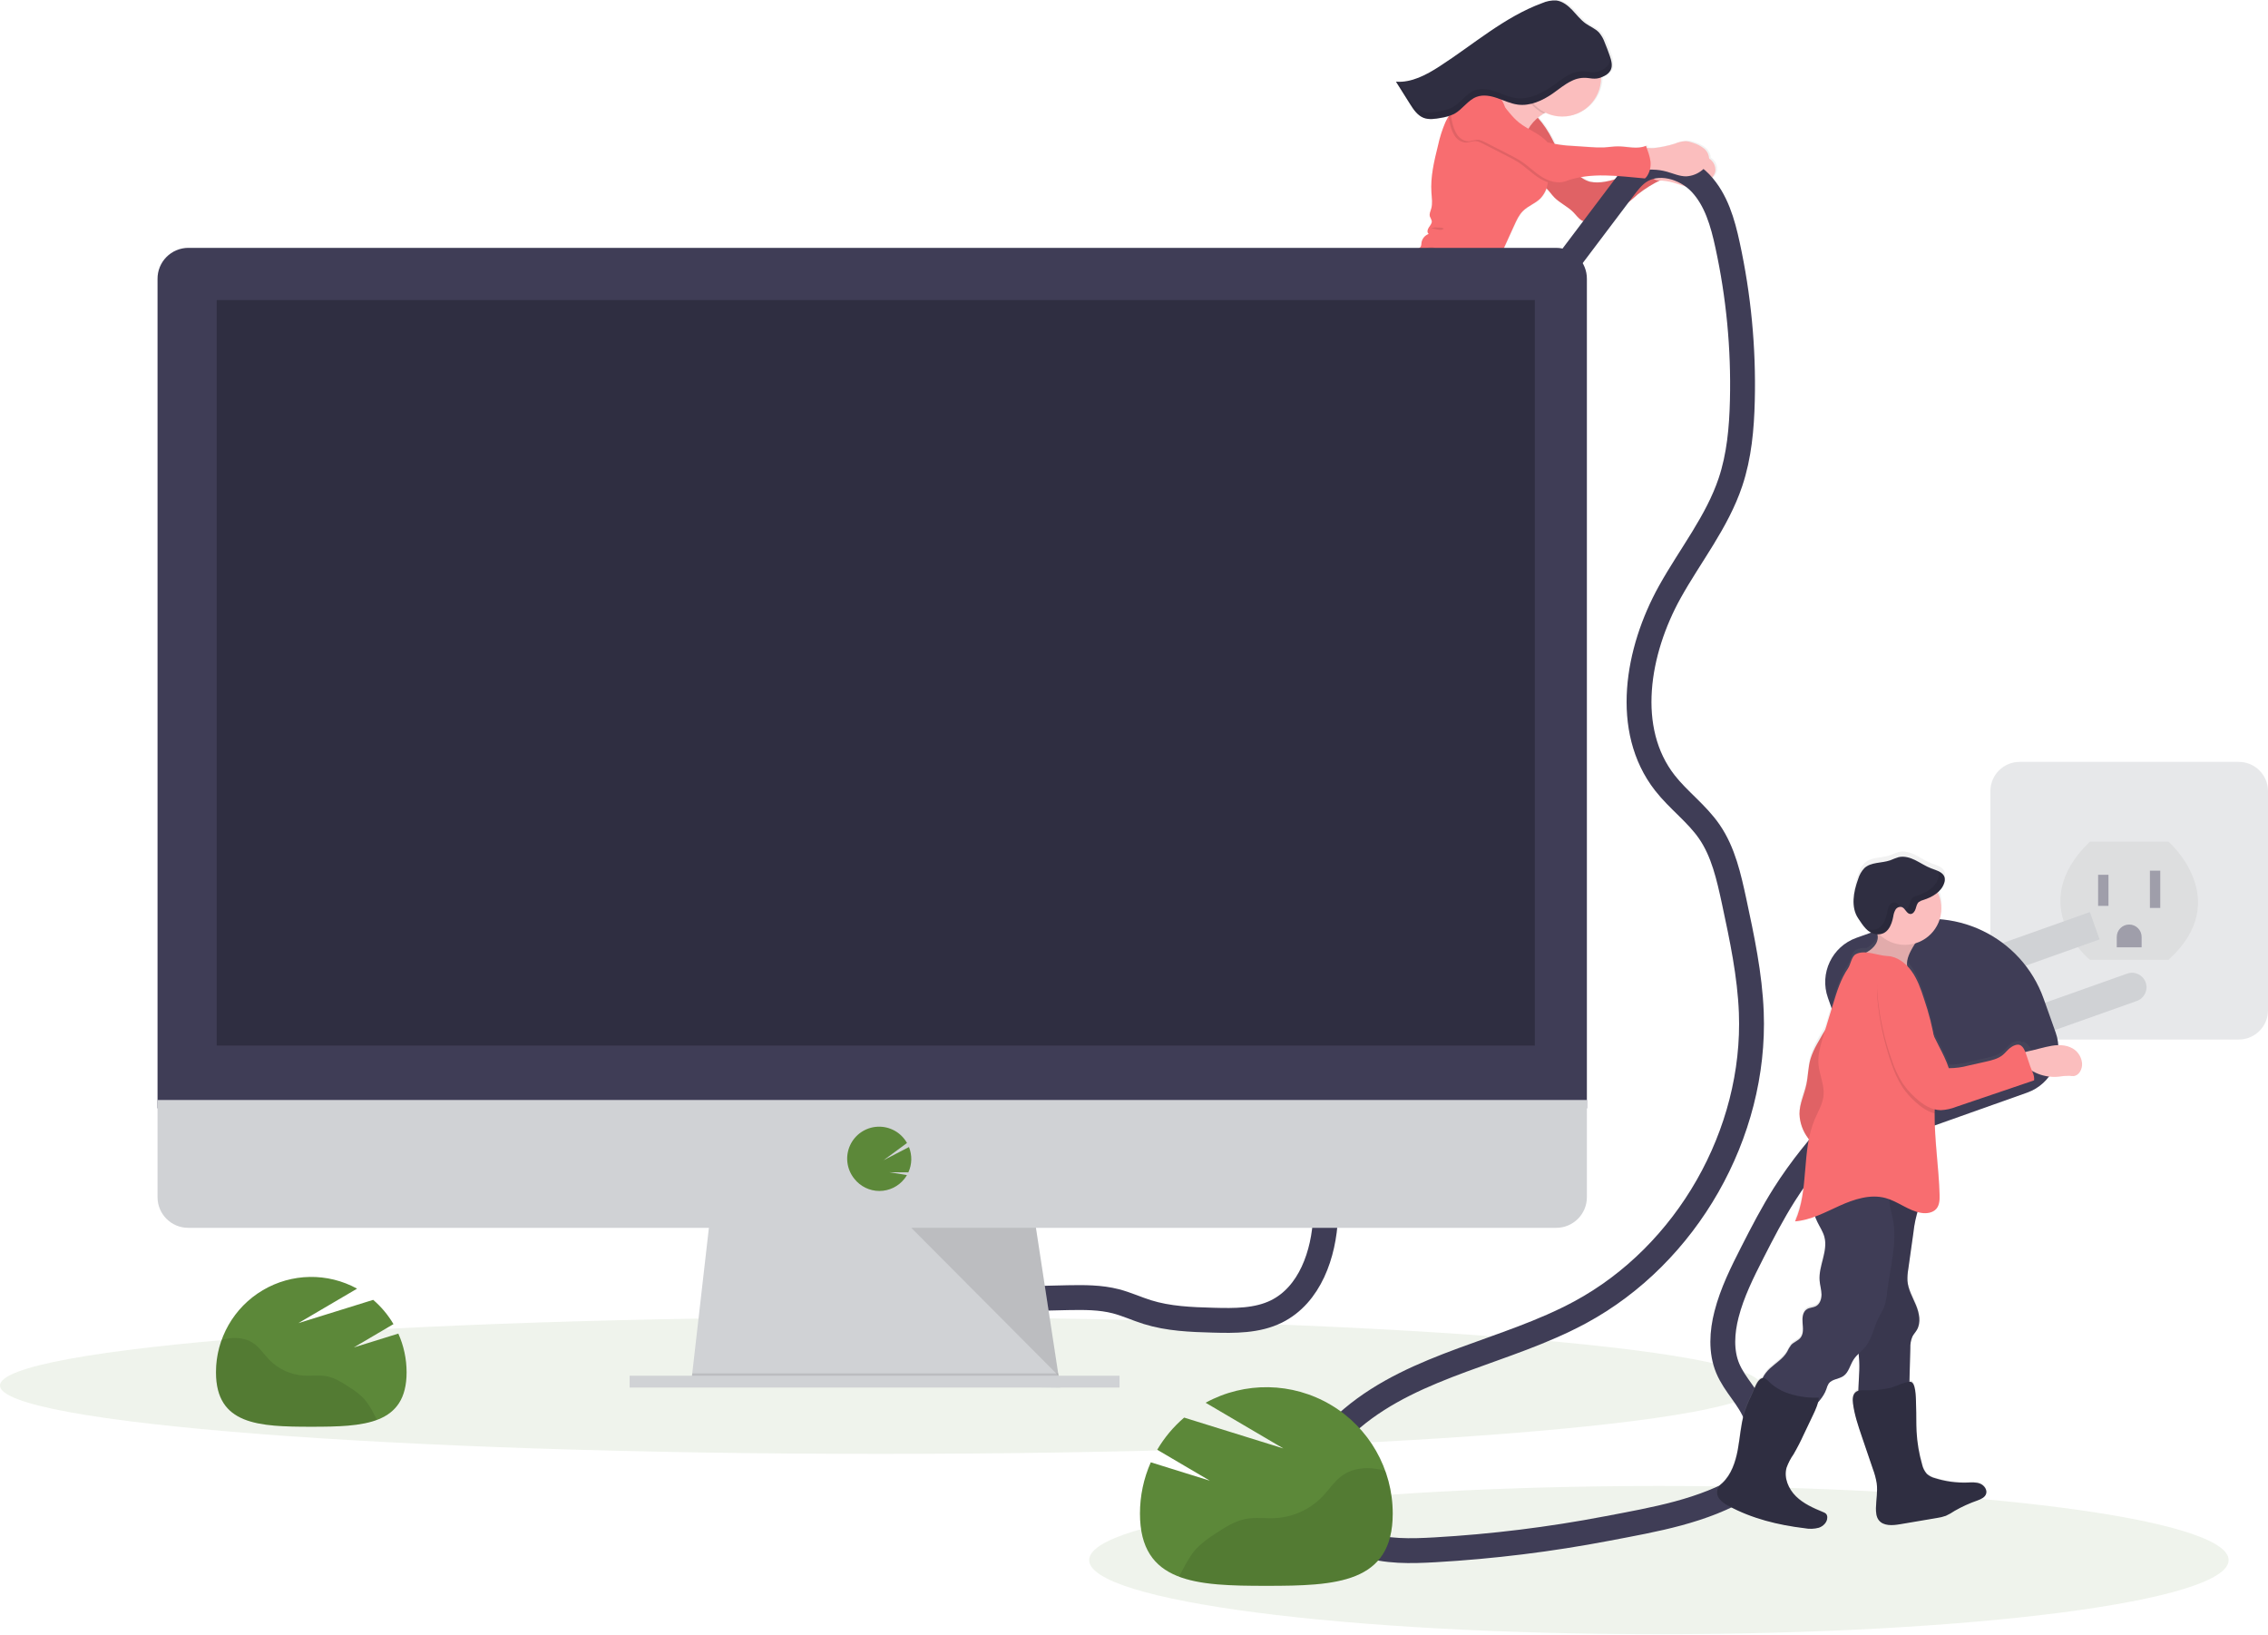
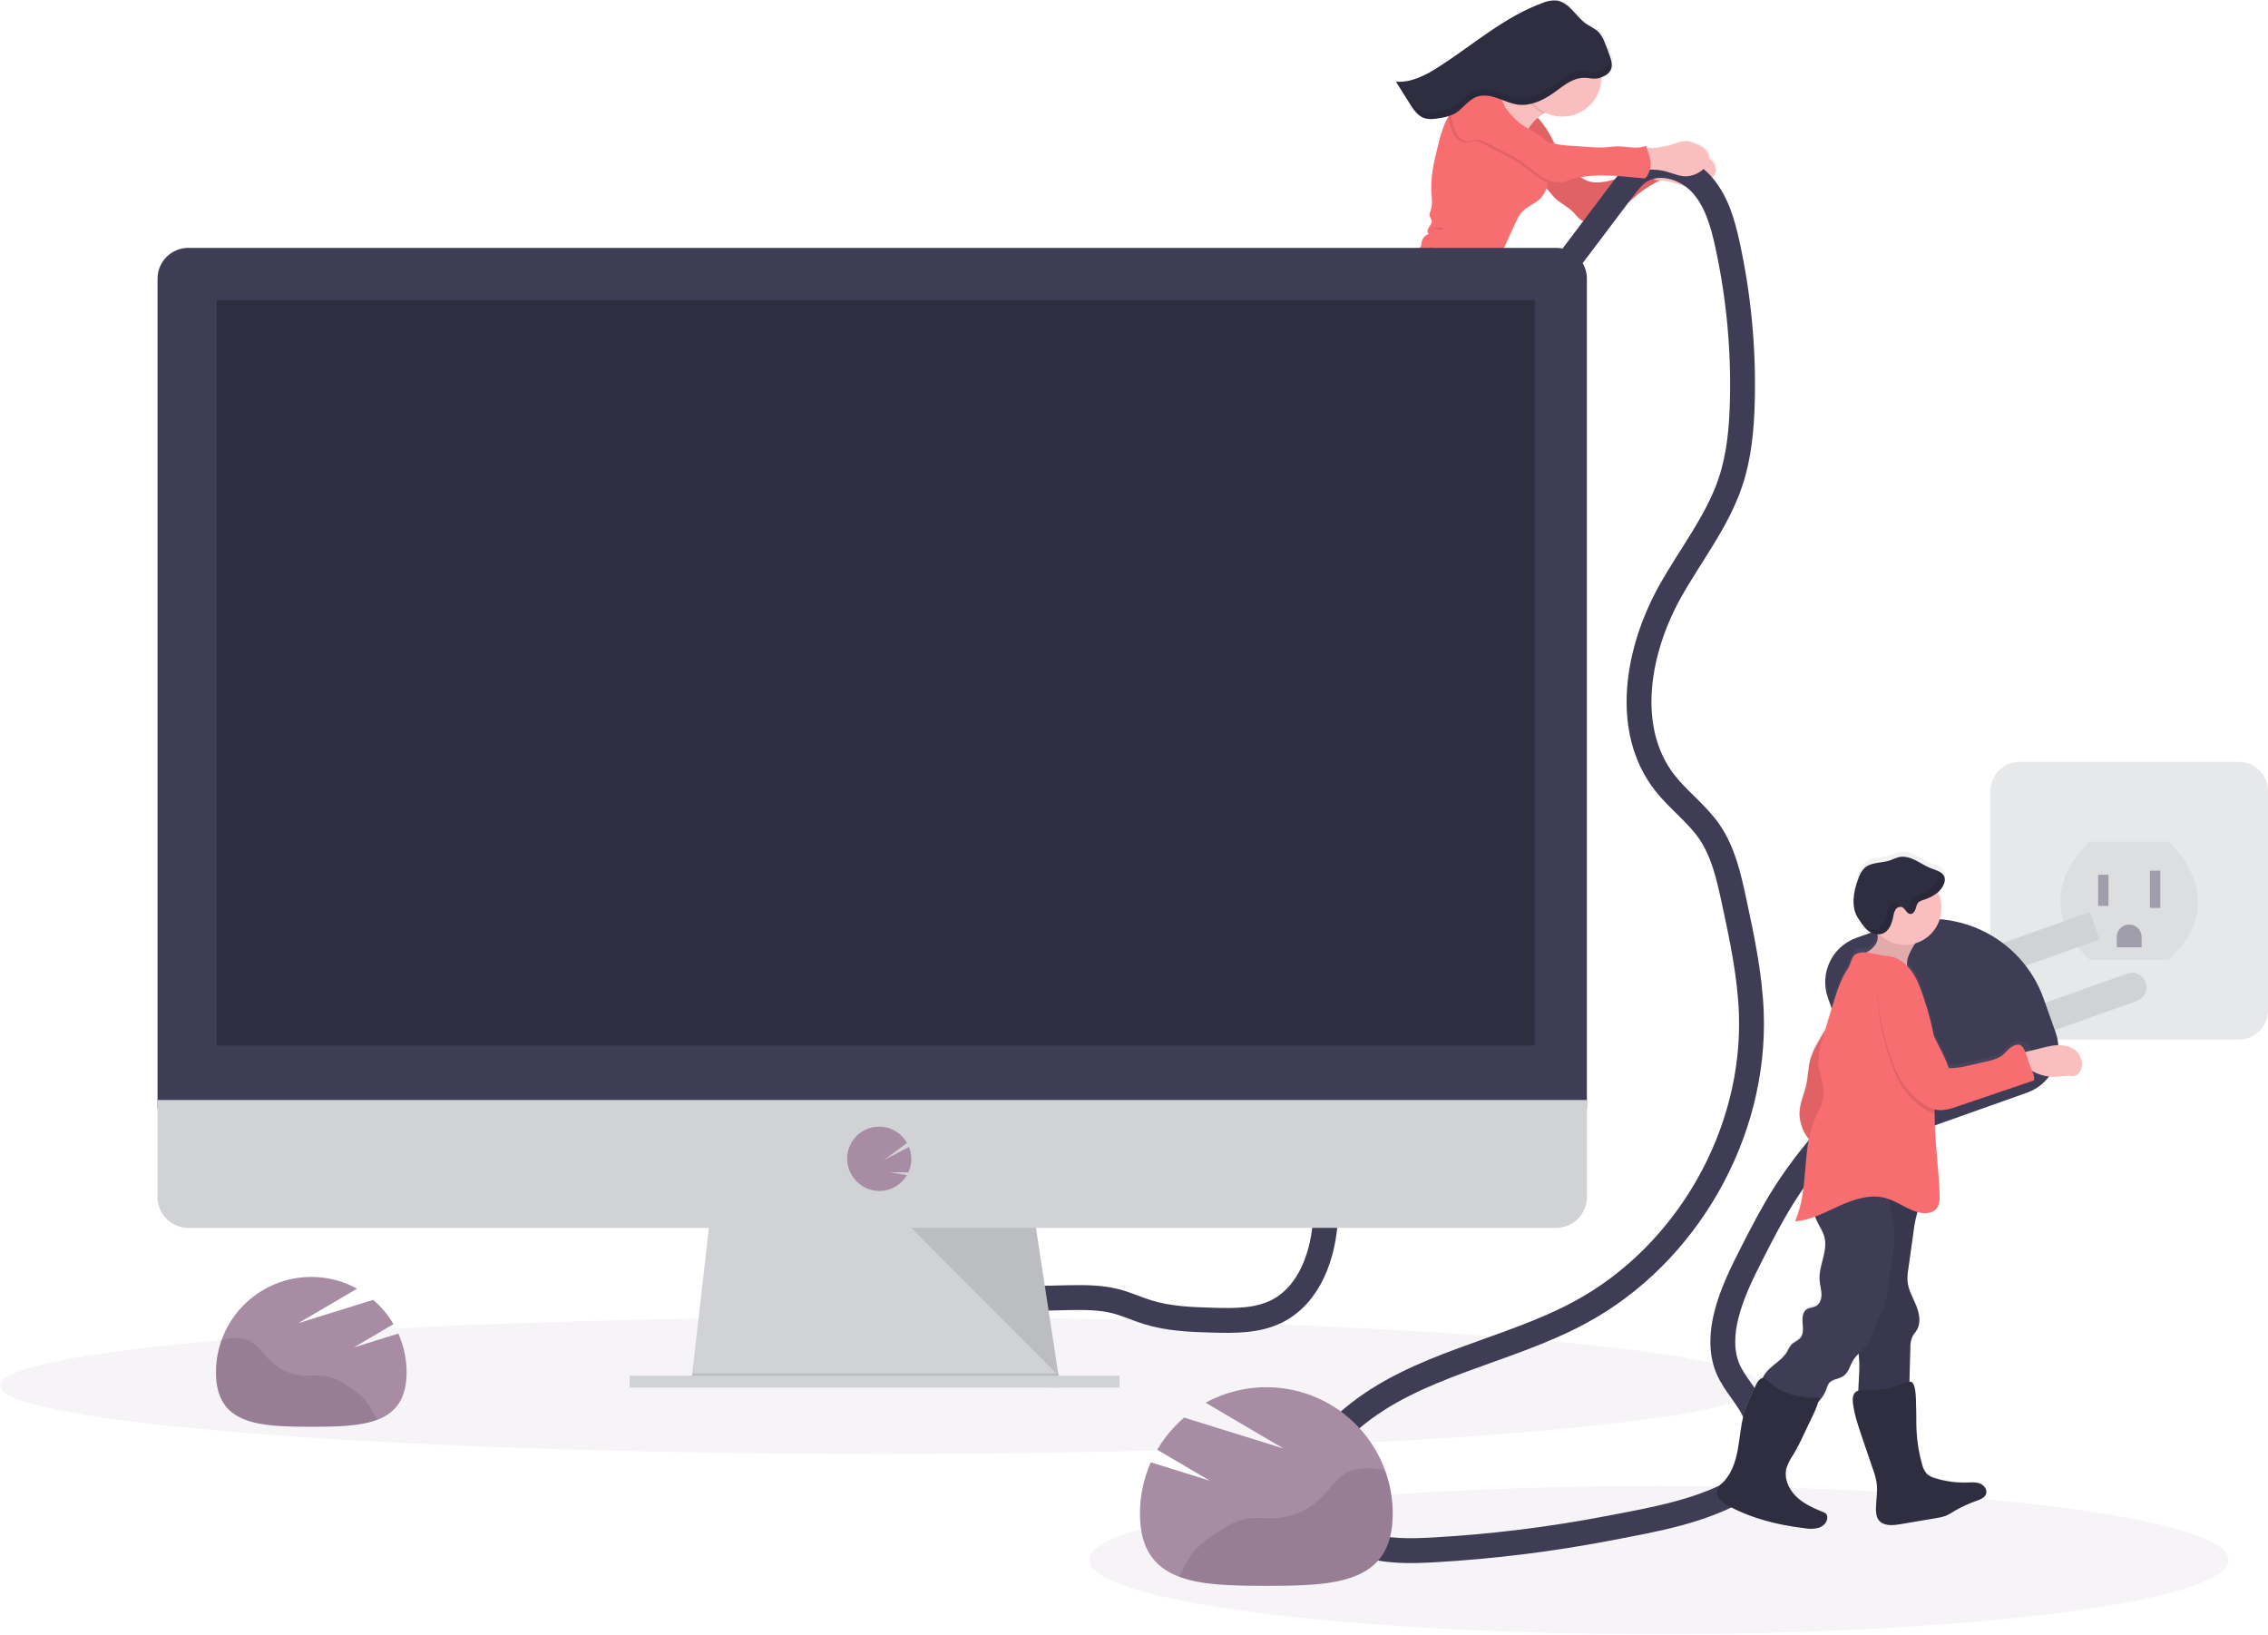
<svg xmlns="http://www.w3.org/2000/svg" xmlns:xlink="http://www.w3.org/1999/xlink" data-name="Layer 1" width="1094.72" height="788.69" viewBox="0 0 1094.72 788.69">
  <defs>
    <linearGradient id="a" x1="2938.83" y1="215.4" x2="2938.83" y2="-91.93" gradientTransform="rotate(59.3 1726.545 -1812.88)" gradientUnits="userSpaceOnUse">
      <stop offset="0" stop-color="gray" stop-opacity=".25" />
      <stop offset=".54" stop-color="gray" stop-opacity=".12" />
      <stop offset="1" stop-color="gray" stop-opacity=".1" />
    </linearGradient>
    <linearGradient id="b" x1="1364.21" y1="820.42" x2="1364.21" y2="492.03" gradientTransform="matrix(-1 -.04 -.04 1 2349.24 29.65)" xlink:href="#a" />
  </defs>
  <g opacity=".5">
    <rect x="960.72" y="367.69" width="134" height="134" rx="14.12" fill="#d0d2d5" />
    <path d="M1008.72 406.2h38s32 28 0 57h-38s-32-26 0-57z" opacity=".1" />
    <path fill="#3f3d56" d="M1012.72 422.19h5v15h-5zm25-2h5v18h-5zm-10 26a6 6 0 016 6v5h-12v-5a6 6 0 016-6z" />
  </g>
  <path d="M674.41 294.11c3.17-.07 6.33.17 9.49 0 2.89-.14 5.76-.61 8.65-.9 4.94-.49 9.92-.45 14.88-.66 3.26-.14 6.7-.46 9.34-2.38 2.48-1.79 3.86-4.71 6.07-6.83 9-8.65 15.17-20.22 23.17-29.82 2-2.44 4.09-4.87 5.9-7.48 3.47-5 5.92-10.67 8.36-16.27a45.11 45.11 0 002.4-6.42c.45-1.76.68-3.58 1.28-5.3 1.24-3.52 4.22-6.6 4.58-10.31l-.42.06c3.64-4.63 3.08-12.7 4.88-18.63a80.28 80.28 0 014.17-10.29l6.69-14.57c1.15-2.5 2.35-5.08 4.34-7 2.41-2.33 5.77-3.49 8.19-5.81a12.71 12.71 0 003.14-5.11l.21.2c1.28 1.25 2.28 2.78 3.53 4.07 2.69 2.78 6.42 4.37 9.16 7.1 1.4 1.39 2.55 3.08 4.24 4.09a4.7 4.7 0 005.44-.67c4.91-4.32 12.23-4.72 17.54-8.53 1.47-1.06 2.75-2.35 4.13-3.51a56.32 56.32 0 0110.67-6.7 26.61 26.61 0 016.59.94c3.08.85 6.09 2.26 9.29 2.2a13.4 13.4 0 007.81-3c1.63-1.26 3.12-3 3.36-5a6.42 6.42 0 00-2.4-5.4c-.22-.19-.45-.36-.68-.53A6.68 6.68 0 00876 127a16 16 0 00-5.45-2.78 11.69 11.69 0 00-3.44-.78 15.7 15.7 0 00-5.34 1.25 51.34 51.34 0 01-10.47 2.2c-.63.06-1.91-.07-3-.08l-.37-1.06c-4.16 1.92-9 .34-13.56.35-2.22 0-4.43.39-6.64.53a59.92 59.92 0 01-7.34-.16L813 126a87.11 87.11 0 01-9.42-1c-.83-1.69-1.66-3.38-2.59-5a46.27 46.27 0 00-5.49-7.63 26.52 26.52 0 012.64-2l.18-.11c.23-.13.51-.27.82-.41a18.93 18.93 0 0027.06-17.08 14.5 14.5 0 001.6-.73c.3-.16.6-.33.89-.52l.43-.29a8.34 8.34 0 00.78-.67c.12-.12.24-.24.35-.37a4.78 4.78 0 00.57-.84c.06-.12.12-.23.17-.35s0-.09.05-.14.07-.18.1-.26 0-.12.05-.18l.06-.24a1.29 1.29 0 000-.19v-.44a1.64 1.64 0 010-.22 1.7 1.7 0 000-.22v-.22a1.62 1.62 0 000-.22v-.27a1.79 1.79 0 000-.23v-.91a1.16 1.16 0 000-.18 2.33 2.33 0 000-.28v-.16c0-.05 0-.2-.07-.3v-.14l-.09-.32v-.12c0-.11-.07-.22-.1-.33v-.1l-.12-.36v-.06c0-.17-.11-.35-.17-.52-.75-2.16-1.56-4.31-2.42-6.43a15.64 15.64 0 00-2.78-4.86c-1.77-1.88-4.31-2.82-6.43-4.32-2.5-1.76-4.37-4.25-6.49-6.47s-4.69-4.23-7.74-4.6a15.16 15.16 0 00-7.06 1.29c-18.37 6.78-33.41 20.14-49.88 30.74-6.41 4.13-13.59 8-21.18 7.47l6.7 10.64c.32.52.65 1 1 1.54s.7 1 1.07 1.5a12.07 12.07 0 003.51 3.22 7.69 7.69 0 001.08.52 8.88 8.88 0 001 .31c2.39.57 5 .09 7.42-.39.83-.16 1.66-.33 2.48-.52l1-.28h.16v.16c-.56 1-1.09 1.91-1.56 2.9a60.81 60.81 0 00-3.57 11.12c-1.89 7.5-3.79 15.16-3.29 22.86.17 2.6.61 5.26-.14 7.76-.36 1.23-1 2.49-.66 3.71a17.12 17.12 0 01.92 2.18c.16 1.16-.76 2.16-1.42 3.12s-1 2.49-.06 3.16a5.39 5.39 0 00-3.57 4.45 3.79 3.79 0 01-.34 1.71 4.23 4.23 0 01-1 .93 5.39 5.39 0 00-1.87 3.36c-1.93 0-3.56 1.88-5.32 3a21.45 21.45 0 01-4.85 1.76c-4.83 1.54-9 4.71-12.77 8.05-2.1 1.83-4.22 3.85-5.14 6.47-.3.86-.46 1.76-.72 2.63a18.14 18.14 0 01-2.32 4.74 34.23 34.23 0 01-7 7.82 18.59 18.59 0 00-3.6 3.86c-1.53 2.21-4.64 2.87-6.28 5a23.75 23.75 0 01-2 3c-1.27 1.2-3.19 1.3-4.81 2-3.79 1.57-5.54 6-8.92 8.34a.94.94 0 01-.67.22c-.29 0-.46-.35-.71-.52-.49-.33-1.14-.08-1.72.07s-1.36.09-1.51-.49c-8.15-4.94-16.16-10.3-24.32-15.24l-3.72-2.25-19.9-12.06a1.48 1.48 0 00-1.57 0l-.62.43c-1-1.06-2.11-2-2.77-2.78-.27-.31-.54-.62-.82-.92a1.22 1.22 0 00.53-.1 1 1 0 00.43-1.3 3.26 3.26 0 00-.92-1.17 22.15 22.15 0 01-2.39-2.73 25.24 25.24 0 00-2.63-3.44 4.83 4.83 0 00-3.9-1.55 6.33 6.33 0 00-2.26.91 37.09 37.09 0 00-7.5 5.75.79.79 0 00-.33.62c0 .2.2.35.22.54a.7.7 0 01-.19.5 20.93 20.93 0 01-4.73 4.31q-3.81 2.85-7.45 5.92a10.42 10.42 0 00-3.48 4.25 8.31 8.31 0 00.61 5.9c1.66 3.91 4.57 7.15 7.45 10.28a3.64 3.64 0 001.91 1.34 2.43 2.43 0 001.73-.42c1.77-1.16 2.06-3.56 2.19-5.66.05-1 .11-1.92.17-2.88a1.33 1.33 0 01.11-.56 1.4 1.4 0 01.61-.49l2.75-1.45c-.08-.13-.17-.26-.26-.39a11.21 11.21 0 016.49-.42c1.46.43 2.8 1.3 4.2 1.84a9.29 9.29 0 001 5.42c5.13.53 9.75 2.81 14.34 5.11a114.33 114.33 0 0110.78 6.09q4.24 2.76 8.3 5.77c3.84 2.84 7.55 5.85 11.22 8.89a54.11 54.11 0 007.67 5.65c7.22 4.05 16.9 4.19 23.53-.86 8.36-6.37 19-9.68 28-15.19a31.6 31.6 0 007.25-5.57 4.94 4.94 0 01-.12.77c-.54 2.49-2.69 4.29-3.5 6.81-.63 2-.4 4.31-1.62 6-.93 1.29-2.67 2.21-2.72 3.8 0 .44.13.88.13 1.32a4.13 4.13 0 01-.48 1.59c-1 2.25-2.12 4.61-4.17 6-.8.55-1.82 1.05-2 2a1.89 1.89 0 01-.21.79c-.34.47-1.09.22-1.63.42-.75.28-.87 1.25-1.17 2a3.24 3.24 0 01-3.27 1.92c-6.83-.83-13.54 2.26-20.42 2.08-2.37-.07-4.73-.31-7.11-.33-7.3-.06-14.45 2-21.48 4a11.34 11.34 0 00-1.42 4.5 17.37 17.37 0 01-7.35.28 15.67 15.67 0 00-1.84-.25 2.77 2.77 0 00.16-1.42 40.15 40.15 0 00-8.23 3.67c-1.71 1-3.52 2.4-3.68 4.37a6.57 6.57 0 00.32 2.24l.93 3.53a3.72 3.72 0 00.83 1.77c.31.3.72.48 1 .8a3.14 3.14 0 01.54 1.27l.78 3.06a19.46 19.46 0 01.62 3.11c.09 1 0 1.92.07 2.88a29.93 29.93 0 00.69 4.7l1.11 5.54a18.91 18.91 0 001.31 4.5c.47 1 1.1 1.86 1.48 2.86.3.77.44 1.59.8 2.32a6.19 6.19 0 002.9 2.68 3.23 3.23 0 001.41.44c1.42 0 2.44-1.32 3.1-2.58a15.6 15.6 0 002.07-7.52c0-1.06-.21-2.11-.3-3.17-.24-3 .62-5.92.62-8.91a1.75 1.75 0 00-1.25-1.82c.09-2.54.08-5.23 1.42-7.4a11.15 11.15 0 012.44-2.65c.37 1.18.78 2.35 1.24 3.49 7.61-2.22 15.47-4.36 23.44-4.56zM837 140.54c-.54.2-1.09.4-1.65.58-4.66 1.55-10 3.06-14.82 2a12.87 12.87 0 01-4.06-2l-.35-.22c6.79-1.19 13.88-.9 20.88-.36z" transform="translate(-52.64 -55.65)" fill="url(#a)" />
  <path d="M811.42 74.6a15.45 15.45 0 015.31-1.23 11.65 11.65 0 013.42.79 16.08 16.08 0 015.44 2.8 6.51 6.51 0 012.41 5.4c-.23 2-1.71 3.73-3.33 5a13.27 13.27 0 01-7.76 3c-3.18.05-6.18-1.38-9.25-2.23a26.56 26.56 0 00-6.86-1 15 15 0 01-3.49-.22 3.74 3.74 0 01-2.68-2.06 5.28 5.28 0 010-3c.23-1.24.19-4.18 1.29-4.92.88-.6 4-.12 5.08-.21a50.14 50.14 0 0010.42-2.12z" fill="#fbbebe" />
  <path d="M740.03 54.47a46.24 46.24 0 017.75 10c3.52 6.14 5.76 13.28 11.06 18a37.32 37.32 0 004.47 3.23 12.9 12.9 0 004.06 2c4.76 1.07 10.1-.42 14.74-2a93.35 93.35 0 0013.33-6 11 11 0 001.56 5.48c1.11 1.57 3.38 2.49 5 1.5a59.3 59.3 0 00-11.53 7.13c-1.37 1.16-2.64 2.44-4.1 3.49-5.27 3.79-12.56 4.17-17.43 8.47a4.69 4.69 0 01-5.41.65c-1.69-1-2.84-2.72-4.23-4.11-2.74-2.74-6.46-4.34-9.15-7.13-1.25-1.29-2.25-2.82-3.53-4.08-1.83-1.8-4.21-3-5.89-5-1.25-1.47-2-3.26-3.17-4.83-1-1.36-2.18-2.55-3.07-4-2.18-3.47-2.16-8-.91-11.89s4.12-7.52 6.45-10.91z" fill="#f86d70" />
  <path d="M740.03 54.47a46.24 46.24 0 017.75 10c3.52 6.14 5.76 13.28 11.06 18a37.32 37.32 0 004.47 3.23 12.9 12.9 0 004.06 2c4.76 1.07 10.1-.42 14.74-2a93.35 93.35 0 0013.33-6 11 11 0 001.56 5.48c1.11 1.57 3.38 2.49 5 1.5a59.3 59.3 0 00-11.53 7.13c-1.37 1.16-2.64 2.44-4.1 3.49-5.27 3.79-12.56 4.17-17.43 8.47a4.69 4.69 0 01-5.41.65c-1.69-1-2.84-2.72-4.23-4.11-2.74-2.74-6.46-4.34-9.15-7.13-1.25-1.29-2.25-2.82-3.53-4.08-1.83-1.8-4.21-3-5.89-5-1.25-1.47-2-3.26-3.17-4.83-1-1.36-2.18-2.55-3.07-4-2.18-3.47-2.16-8-.91-11.89s4.12-7.52 6.45-10.91z" opacity=".1" />
  <path d="M562.3 146.82a10.36 10.36 0 00-2.82-2.55 8.54 8.54 0 00-5.27-.54c-4.46.68-8.6 2.72-12.52 5-3.16 1.81-6.3 3.82-8.56 6.67a6.85 6.85 0 00-1.51 3 6.18 6.18 0 00.23 2.73 6.6 6.6 0 003.57 4.62c2.09.82 4.42-.05 6.52-.85 2.82-1.09 5.92-2.1 8.82-1.24 2.15.64 4 2.27 6.27 2.33 2.67.08 4.83-2.08 6.53-4.14 1.47-1.8 4.69-5.05 4.48-7.58s-4.16-5.64-5.74-7.45zm33.7 77.83a17.27 17.27 0 01-7.5.31c-1.52-.28-3.38-.64-4.35.55a3.58 3.58 0 00-.61 1.48c-2.49 10.19-.21 21 4 30.65a.94.94 0 00.28.42c.27.2.64.06.95-.07a11.28 11.28 0 002.83-1.65c1.92-1.74 2.33-4.57 2.42-7.16s.05-5.33 1.39-7.55c1.68-2.75 5.19-4.09 6.57-7 1.11-2.37.53-5.18-.45-7.6-.33-.84-.46-3-1.24-3.41s-3.4.79-4.29 1.03z" fill="#fbbebe" />
  <path d="M562.01 145.8a1 1 0 00.42-1.3 3.38 3.38 0 00-.92-1.18 20.69 20.69 0 01-2.38-2.74 27.68 27.68 0 00-2.63-3.44 4.85 4.85 0 00-3.89-1.56 6 6 0 00-2.25.9 36.36 36.36 0 00-7.45 5.72c-.17.17-.36.38-.32.62s.2.34.22.54a.69.69 0 01-.18.49 20.68 20.68 0 01-4.7 4.29q-3.78 2.84-7.4 5.9a10.3 10.3 0 00-3.45 4.23 8.41 8.41 0 00.63 5.89c1.67 3.92 4.58 7.16 7.45 10.31a3.78 3.78 0 001.92 1.35 2.42 2.42 0 001.72-.42c1.75-1.15 2-3.55 2.15-5.64l.16-2.89a1.29 1.29 0 01.11-.55 1.35 1.35 0 01.61-.49l2.72-1.44a8.77 8.77 0 00-8-4.16 3 3 0 01-2.14-.29 1.76 1.76 0 010-2.44 5.38 5.38 0 012.36-1.31c7.17-2.63 13.65-6.85 20.61-10a5.29 5.29 0 012.46-.57c.7.05 1.52.46 2.17.18zm28.25 104.72c-.32.6-.43 1.3-.78 1.89s-1.11 1-1.7.7a1.75 1.75 0 01-.66-.89 37.36 37.36 0 01-2.45-22.06 13.91 13.91 0 011.07-3.52c.53-1.08 1.3-2.18 1.08-3.36a39.64 39.64 0 00-8.18 3.64c-1.7 1-3.49 2.39-3.65 4.35a6.84 6.84 0 00.33 2.24l.94 3.53a3.65 3.65 0 00.84 1.77c.3.3.71.49 1 .81a3 3 0 01.54 1.26l.79 3.06a19.6 19.6 0 01.63 3.12c.09 1 0 1.92.08 2.88a31 31 0 00.7 4.69l1.13 5.54a19.26 19.26 0 001.32 4.5c.47 1 1.1 1.86 1.49 2.87.29.77.44 1.59.8 2.32a6.29 6.29 0 002.89 2.69 3.39 3.39 0 001.41.45c1.41.05 2.42-1.32 3.08-2.58a15.56 15.56 0 002-7.5c0-1.06-.22-2.11-.31-3.17-.25-3 .59-5.91.58-8.9.02-2.8-3.94-2.27-4.97-.33z" fill="#f86d70" />
  <path d="M736.98 76.29a22.08 22.08 0 01-8-6.25 38.19 38.19 0 01-3-4.45 135.15 135.15 0 01-9.75-20.07c4.26.87 8.73 1.66 12.92.46a17.84 17.84 0 006-3.18 51.87 51.87 0 006.32-6.17 60.76 60.76 0 005 8c1.07 1.44 4.69 4.37 4.42 6.33s-4.27 2.94-5.89 3.87l-.17.11a22.68 22.68 0 00-6.15 5.73c-3.14 4.46-4.23 10.68-1.7 15.62z" fill="#fbbebe" />
  <path d="M745.08 54.79a18.74 18.74 0 01-9.85-12 51.87 51.87 0 006.32-6.17 60.76 60.76 0 005 8c1.07 1.44 4.69 4.37 4.42 6.33s-4.27 2.91-5.89 3.84z" opacity=".1" />
  <circle cx="754.08" cy="37.53" r="18.73" fill="#fbbebe" />
  <path d="M713.11 154.2a8.74 8.74 0 01-8.62.21 16.59 16.59 0 01-3.72-3.13c-6.15-6.31-12-13-16.11-20.83a14.44 14.44 0 01-1.82-5.37 5.9 5.9 0 011.93-5.12 4.16 4.16 0 001-.93 3.75 3.75 0 00.33-1.7 5.31 5.31 0 013.54-4.43c-1-.68-.6-2.19.05-3.16s1.56-2 1.4-3.12a17.12 17.12 0 00-.92-2.18c-.36-1.22.29-2.48.64-3.7.73-2.5.29-5.16.11-7.76-.53-7.7 1.34-15.34 3.19-22.83a61.24 61.24 0 013.52-11.1c.47-1 1-2 1.54-2.89a76.83 76.83 0 016.29-8.75 11.36 11.36 0 014.29-3.84 4.24 4.24 0 01.5-.18 10.88 10.88 0 013.82-.29c3.38.21 6.93 1 9.34 3.38s3.19 5.72 4.28 8.94a24.63 24.63 0 001.26 3.15c1.59 3.16 4.18 5.68 6.73 8.13l2.77 2.67c1.39 1.34 3.8 1 5.11 2.41a6.48 6.48 0 011.17 2.24 34.75 34.75 0 012.55 11.33 18.75 18.75 0 01-.15 2.59 13.64 13.64 0 01-3.79 8c-2.4 2.31-5.74 3.45-8.13 5.77-2 1.92-3.16 4.49-4.3 7l-6.61 14.54a82.39 82.39 0 00-4.11 10.25c-2.08 6.99-.9 16.85-7.08 20.7z" fill="#f86d70" />
  <path d="M655.36 236.6c-4.94.2-9.89.14-14.81.61-2.87.28-5.73.75-8.61.87-3.14.14-6.29-.11-9.44-.05-7.93.17-15.75 2.28-23.38 4.46a44.4 44.4 0 01-3.31-16.57 10.57 10.57 0 010-1.13 11.37 11.37 0 011.41-4.58c7-2 14.1-4 21.37-3.9 2.37 0 4.72.28 7.08.35 6.85.21 13.51-2.86 20.31-2a3.2 3.2 0 003.25-1.91c.29-.74.41-1.71 1.16-2 .54-.2 1.28.05 1.62-.41a2.1 2.1 0 00.21-.79c.2-1 1.21-1.45 2-2 2-1.38 3.13-3.74 4.13-6a4.07 4.07 0 00.47-1.58c0-.44-.14-.88-.13-1.33 0-1.58 1.77-2.49 2.69-3.78 1.21-1.7 1-4 1.59-6 .8-2.52 2.93-4.31 3.46-6.79a4.94 4.94 0 00.12-.77 31.32 31.32 0 01-7.21 5.54c-8.88 5.47-19.5 8.74-27.79 15.07-6.58 5-16.22 4.85-23.42.78a54.16 54.16 0 01-7.66-5.67c-3.66-3-7.36-6.07-11.19-8.93q-4-3-8.29-5.79a114.13 114.13 0 00-10.74-6.29c-4.58-2.32-9.19-4.62-14.29-5.17a10.53 10.53 0 01-.28-8.64 29.14 29.14 0 014.68-7.55 21.78 21.78 0 015.36-5.47 1.46 1.46 0 011.56 0l19.82 12.17 3.71 2.27c8.13 5 16.13 10.35 24.26 15.32.15.57.94.64 1.51.49s1.22-.39 1.71-.06c.24.16.41.46.71.52a1 1 0 00.66-.22c3.36-2.31 5.08-6.75 8.85-8.3 1.61-.66 3.52-.76 4.78-2a22.71 22.71 0 002-3c1.63-2.13 4.72-2.77 6.23-5a18.35 18.35 0 013.57-3.84 33.83 33.83 0 007-7.79 18.08 18.08 0 002.29-4.72c.26-.87.42-1.77.71-2.63.91-2.62 3-4.63 5.09-6.45 3.79-3.32 7.88-6.47 12.68-8a21.44 21.44 0 004.83-1.75c1.93-1.18 3.7-3.37 5.91-2.86a5 5 0 012.19 1.38 69.61 69.61 0 017.45 8.53q5.35 6.81 10.69 13.63a15.75 15.75 0 004.19 4.15 11.49 11.49 0 007.75 1c-.35 3.71-3.3 6.77-4.52 10.29-.59 1.71-.82 3.53-1.26 5.28a43.25 43.25 0 01-2.37 6.41c-2.4 5.59-4.82 11.21-8.26 16.23-1.78 2.61-3.83 5-5.84 7.45-7.93 9.57-14 21.11-23 29.72-2.18 2.11-3.56 5-6 6.81-2.65 1.96-6.07 2.26-9.26 2.39z" fill="#434175" />
  <path d="M693.04 109.72a5.43 5.43 0 00-2.5.75c1.83-.64 4.06 1.07 5.75.26.79-.38.67-.49 0-.72-1.01-.34-2.23-.03-3.25-.29z" opacity=".1" />
  <path fill="#d0d2d5" d="M935.241 466.28l73.503-26.101 4.685 13.192-73.503 26.102zm24.589 27.357l66.906-23.759a7 7 0 018.94 4.254 7 7 0 01-4.255 8.94l-66.907 23.758-4.684-13.193z" />
  <path d="M896.087 452.598l16.303-5.789a58 58 0 0174.065 35.248l5.789 16.303a22.68 22.68 0 01-13.783 28.962l-49.587 17.608a22.68 22.68 0 01-28.962-13.783l-17.608-49.587a22.68 22.68 0 0113.783-28.962z" fill="#3f3d56" />
  <path d="M692.14 119.48a3.88 3.88 0 00-2.11-.13 4.46 4.46 0 00-2.75 1.35 1.5 1.5 0 001.23 0 7.27 7.27 0 012-.22c.58 0 2.31.64 2.76.36.66-.43-.68-1.19-1.13-1.36zm54.99-31.54a19.42 19.42 0 01-4.28-2.06c-3.51-2.23-6.46-5.26-9.93-7.54a55.25 55.25 0 00-5.43-3l-11.71-6a11.87 11.87 0 00-2.84-1.16c-1.91-.42-4.06.86-6 .59a7.23 7.23 0 01-4.88-3.37 17.57 17.57 0 01-2.2-5.67 29.09 29.09 0 01-.67-3.59 16 16 0 01-.07-3.79 9.48 9.48 0 013.3-6.46 12.09 12.09 0 014.64-2 19.37 19.37 0 013.21-.53 11.43 11.43 0 011.85 0c4.42.35 8.16 3.35 11.11 6.65 1.55 1.74 3 3.61 4.48 5.38a24.63 24.63 0 001.26 3.15c1.59 3.16 4.18 5.68 6.73 8.13l2.77 2.67c1.39 1.34 3.8 1 5.11 2.41a6.48 6.48 0 011.17 2.24 34.75 34.75 0 012.53 11.36 18.75 18.75 0 01-.15 2.59zm-91.07 127.98l-60.26 8.87a11.37 11.37 0 011.41-4.58c7-2 14.1-4 21.37-3.9 2.37 0 4.72.28 7.08.35 6.85.21 13.51-2.86 20.31-2a3.2 3.2 0 003.25-1.91c.29-.74.41-1.71 1.16-2 .54-.2 1.28.05 1.62-.41a2.1 2.1 0 00.21-.79c.2-1 1.21-1.45 2-2 2-1.38 3.13-3.74 4.13-6a4.07 4.07 0 00.47-1.58c0-.44-.14-.88-.13-1.33 0-1.58 1.77-2.49 2.69-3.78 1.21-1.7 1-4 1.59-6 .8-2.52 2.93-4.31 3.46-6.79l.26-.34 10.26-4z" opacity=".1" />
-   <ellipse cx="425" cy="668.67" rx="425" ry="33" fill="#5c8839" opacity=".1" />
-   <ellipse cx="800.72" cy="752.92" rx="275" ry="35.77" fill="#5c8839" opacity=".1" />
+   <ellipse cx="425" cy="668.67" rx="425" ry="33" fill="#a78ca4" opacity=".1" />
+   <ellipse cx="800.72" cy="752.92" rx="275" ry="35.77" fill="#a78ca4" opacity=".1" />
  <path d="M475.25 641.95l.28-14.16q20-1.14 40-1.52c7.74-.14 15.58-.19 23.07 1.75 5.19 1.35 10.1 3.63 15.22 5.23 10.2 3.18 21 3.6 31.71 3.89 10.39.29 21.24.39 30.57-4.2 16.15-8 22.94-27.65 23.73-45.64s-2.79-36.12-.3-54" fill="none" stroke="#3f3d56" stroke-miterlimit="10" stroke-width="12" />
  <path fill="#d0d2d5" d="M511.81 669.66l-178.19-2.28.52-4.57 8.62-75.39h156.48l11.52 75.39.88 5.71.17 1.14z" />
  <path opacity=".1" d="M511.64 668.52h-88.93l-89.09-1.14.52-4.57h176.62l.88 5.71z" />
  <path fill="#d0d2d5" d="M303.92 663.95h236.45v5.71H303.92z" />
  <path d="M765.96 134.62a14.87 14.87 0 00-14.8-15H90.84a14.88 14.88 0 00-14.8 15v400.26h689.92z" fill="#3f3d56" />
  <path d="M76.04 530.88v46.89a14.8 14.8 0 0014.8 14.8h660.32a14.8 14.8 0 0014.8-14.8v-46.89z" fill="#d0d2d5" />
  <path fill="#2f2e41" d="M104.6 144.8h636.23v359.81H104.6z" />
-   <path d="M424.43 574.78a15.43 15.43 0 0012.13-5.89 15.28 15.28 0 001.2-1.77l-8.46-1.39 9.15.07a15.44 15.44 0 00.29-12.22l-12.27 6.37 11.32-8.32a15.42 15.42 0 10-25.43 17.25 15.4 15.4 0 0012.07 5.9z" fill="#5c8839" />
+   <path d="M424.43 574.78a15.43 15.43 0 0012.13-5.89 15.28 15.28 0 001.2-1.77l-8.46-1.39 9.15.07a15.44 15.44 0 00.29-12.22l-12.27 6.37 11.32-8.32a15.42 15.42 0 10-25.43 17.25 15.4 15.4 0 0012.07 5.9z" fill="#a78ca4" />
  <path opacity=".1" d="M439.85 592.56l71.09 71.39-10.91-71.39h-60.18z" />
  <path d="M745.18 141.87l38.18-50.59c2.28-3 4.63-6.13 7.76-8.29 9-6.22 22.19-2.54 29.72 5.43s10.69 19.06 13 29.78a316.11 316.11 0 017.16 75.15c-.32 13.29-1.51 26.72-5.74 39.33-6.42 19.18-19.43 35.33-29.26 53-15.83 28.47-22.46 66.44-2.42 92.13 6.53 8.37 15.42 14.77 21.45 23.51 6.81 9.87 9.46 21.94 12 33.66 3.79 17.7 7.59 35.51 8.29 53.6 2.26 58.49-31.09 116.93-82.59 144.75-35.75 19.32-79 24.92-110.09 51.12-11 9.23-20.48 22.8-17.78 36.86 2.2 11.41 12.22 20.08 23.22 23.85s22.93 3.46 34.53 2.8a636.33 636.33 0 0083-10.25c23.23-4.44 46.42-8.27 66.67-20.49a14 14 0 005.05-4.53c1.31-2.19 1.53-4.84 1.71-7.39.55-7.51 1.07-15.3-1.58-22.35-3.09-8.24-10.14-14.48-13.52-22.6s-2.77-17.47-.58-26c2.7-10.54 7.61-20.36 12.55-30.05 4.81-9.44 9.69-18.85 15.35-27.8 15.94-25.16 37.72-46 59.27-66.55" fill="none" stroke="#3f3d56" stroke-miterlimit="10" stroke-width="12" />
  <path d="M808.36 69.35a15 15 0 015.31-1.23 12 12 0 013.42.78 16.1 16.1 0 015.44 2.81 6.49 6.49 0 012.41 5.4c-.23 2-1.71 3.72-3.33 5a13.22 13.22 0 01-7.76 3c-3.18 0-6.18-1.38-9.25-2.24a26.55 26.55 0 00-6.86-1 15 15 0 01-3.49-.23 3.73 3.73 0 01-2.68-2.05 5.38 5.38 0 010-2.95c.24-1.24.2-4.19 1.3-4.93.88-.59 4-.11 5.08-.2a51.46 51.46 0 0010.41-2.16z" fill="#fbbebe" />
  <path d="M794.49 70.35c-4.14 1.9-9 .32-13.5.31-2.21 0-4.41.37-6.61.5a59.44 59.44 0 01-7.31-.19l-7.32-.5a62.44 62.44 0 01-12.79-1.76c-3.58-4.22-9.39-6.08-13.71-9.52-3.46-2.76-5.94-6.52-8.89-9.83s-6.69-6.3-11.1-6.65a16.41 16.41 0 00-5.07.54 11.82 11.82 0 00-4.63 2 9.44 9.44 0 00-3.3 6.46 21.68 21.68 0 00.73 7.38 17.62 17.62 0 002.2 5.68 7.34 7.34 0 004.89 3.37c1.93.26 4.07-1 6-.6a11.87 11.87 0 012.84 1.16l11.72 6a56.26 56.26 0 015.42 3c3.48 2.28 6.42 5.31 9.93 7.54s7.94 3.63 11.84 2.17c12-4.47 25.52-2.39 38.25-1.28-.08-.24.44-.46.59-.66a10.75 10.75 0 002-7.49c-.31-2.63-1.31-5.11-2.18-7.63z" fill="#f86d70" />
  <path d="M774.36 36.66a6.85 6.85 0 003-2.68c1.14-2.11.44-4.7-.34-7s-1.57-4.31-2.44-6.43a15.49 15.49 0 00-2.78-4.87c-1.77-1.89-4.3-2.84-6.41-4.33-2.5-1.77-4.37-4.28-6.48-6.49S754.22.6 751.18.23a14.94 14.94 0 00-6.82 1.27c-18.26 6.71-33.19 20-49.54 30.54-6.36 4.11-13.5 7.94-21 7.39l6.71 10.66c1.71 2.73 3.63 5.62 6.63 6.79 2.65 1 5.61.5 8.39 0a22.61 22.61 0 006.39-1.92c4-2.17 6.57-6.68 10.87-8.25 3.21-1.17 6.79-.45 10 .67s6.36 2.64 9.74 3.1c6 .81 12-1.9 17-5.4 3-2.08 5.73-4.47 9-6a13.56 13.56 0 018-1.41c3.03.42 4.81.56 7.81-1.01z" fill="#2f2e41" />
  <path d="M777.36 33.98c1.12-2.07.46-4.61-.3-6.84a6 6 0 01-.5 3.77 7 7 0 01-3 2.68c-3 1.58-4.82 1.44-7.9.93a13.66 13.66 0 00-8 1.41c-3.25 1.57-6 4-9 6-5 3.5-11 6.2-17 5.39-3.39-.45-6.52-2-9.74-3.1s-6.81-1.84-10-.67c-4.29 1.57-6.83 6.09-10.86 8.25a22.71 22.71 0 01-6.39 1.92c-2.79.54-5.75 1.07-8.39 0-3-1.16-4.92-4.06-6.64-6.79l-4.75-7.55h-1.15l6.71 10.66c1.71 2.73 3.63 5.62 6.63 6.79 2.65 1 5.61.5 8.39 0a22.61 22.61 0 006.39-1.92c4-2.17 6.57-6.68 10.87-8.25 3.21-1.17 6.79-.45 10 .67s6.36 2.64 9.74 3.1c6 .81 12-1.9 17-5.4 3-2.08 5.73-4.47 9-6a13.56 13.56 0 018-1.41c3.08.5 4.9.64 7.89-.93a6.85 6.85 0 003-2.71z" opacity=".1" />
  <path d="M881.7 773.66a10 10 0 012.18-2.42c4.37-4.12 6.4-10.18 7.48-16.12s1.39-12 3.12-17.81a57.24 57.24 0 013.52-8.67c1-2.14 2.25-6.34 4.09-7.83a2.66 2.66 0 011.26-.61 14.65 14.65 0 013.62-4.82c2.86-2.59 6.35-4.65 8.26-8a17.64 17.64 0 011.93-3.29c1.29-1.43 3.33-2 4.52-3.51 1.55-1.94 1.2-4.71 1-7.19s0-5.43 2.14-6.72c1.28-.79 2.93-.72 4.26-1.41 2-1 2.79-3.53 2.75-5.78s-.74-4.44-.92-6.68c-.56-7.16 4.16-14.28 2.33-21.22-.69-2.63-2.26-4.92-3.43-7.36a17.2 17.2 0 01-1-2.54 35.57 35.57 0 01-9.73 2.35c5.51-12.36 4.11-26.73 6.68-40l-.33-.46a20.71 20.71 0 01-4.22-11.85c0-5 2.31-9.57 3.35-14.4.88-4.12.85-8.41 2-12.45a38.32 38.32 0 013.17-7.22c1.25-2.32 2.56-4.59 3.93-6.83q1.92-6.36 3.85-12.72c1.8-6 3.65-12 7.15-17.14 1.28-1.89 1.67-5.7 3.64-6.84a8.73 8.73 0 015.2-.91c2.78-1.56 5.22-3.81 5.57-6.89a6.68 6.68 0 00-.2-2h-.34c-4.41-.41-6.63-4.29-8.92-7.68-3.71-5.51-2.29-12.95 0-19.2a13 13 0 013-5.29c3.21-3 8.29-2.34 12.43-3.79a42.64 42.64 0 014.11-1.55c2.75-.65 5.63.26 8.15 1.52s4.87 2.92 7.51 3.92 5.9 1.79 6.55 4.5a4.91 4.91 0 01-.23 2.73 10.18 10.18 0 01-3.08 4.45 17.82 17.82 0 01-10.87 24.83 49 49 0 00-2.12 3.73c-1.16 2.24-2.14 4.88-1.75 7.28a21.37 21.37 0 012 2.44c2.87 4 4.5 8.7 6 13.38a139.66 139.66 0 014.84 18.27c2.44 5.18 5.42 10.14 7.19 15.59a35.2 35.2 0 009.38-1.25l8.44-1.92c2.93-.66 6-1.38 8.3-3.32 1.22-1 2.17-2.33 3.41-3.33s3.73-2.15 5.09-1.33a4 4 0 01.69.53c1.23-2.5 9.1 7.73 3.72 8.74l.35 1c.71 2.07 2.22 4.59 1.84 6.75L997 588.21a23.19 23.19 0 01-7.56 1.67 12.21 12.21 0 01-3-.4v1.99c-.1 13.19 2 26.3 2.39 39.48.07 2.4 0 5-1.52 6.88-1.7 2.06-4.72 2.46-7.35 2a16.65 16.65 0 01-1.86-.41 69.45 69.45 0 00-1.92 10.1l-2.49 17.76a26.45 26.45 0 00-.39 5.54c.29 4.18 2.5 7.94 4.1 11.81s2.55 8.5.44 12.11c-.65 1.12-1.56 2.08-2.15 3.24a13.1 13.1 0 00-1 5.67q-.23 8.1-.44 16.18a1.89 1.89 0 011.26.26c2.08 1.61 1.85 9.33 2 11.72.16 4 0 8.08.22 12.12a71.1 71.1 0 002.68 16.13 10.29 10.29 0 002.29 4.61 9.82 9.82 0 004.06 2.11 46.58 46.58 0 0015.42 2.1c2.11-.07 4.31-.27 6.27.53s3.54 3 2.83 5c-.61 1.68-2.46 2.48-4.13 3.11a64.81 64.81 0 00-11 5.06 29.31 29.31 0 01-4.26 2.41 21.58 21.58 0 01-4.38 1.08l-17.72 3c-3.63.63-8 1-10.31-2-1.25-1.62-1.43-3.82-1.37-5.87.1-4 .9-8.07.37-12.07a36.46 36.46 0 00-1.85-6.94l-5.32-15.72c-1.78-5.27-3.58-10.58-4.27-16.1-.25-2-.23-4.27 1.3-5.52a3.54 3.54 0 011.32-.68c.06-4.82.69-9.65.42-14.47-.07-1.2-.19-2.41-.29-3.61a16.82 16.82 0 00-2.48 2.92c-1.7 2.67-2.33 6.21-4.94 8-2.22 1.52-5.51 1.44-7.07 3.64a10.26 10.26 0 00-1.12 2.71 19.6 19.6 0 01-4 6.35 32.91 32.91 0 01-2.47 6.34q-2.21 4.65-4.4 9.3c-1.57 3.32-3.15 6.64-5 9.78a27 27 0 00-3.35 6.46c-1.41 4.94.88 10.36 4.53 14s8.44 5.73 13.16 7.68a3.62 3.62 0 011.35.8 2.58 2.58 0 01.6 1.74c0 2.31-1.89 4.29-4.07 5a15.27 15.27 0 01-6.83.25c-12.78-1.55-25.52-4.67-36.82-10.88a13.22 13.22 0 01-4.4-3.39 5.18 5.18 0 01-.78-5.13z" transform="translate(-52.64 -55.65)" fill="url(#b)" />
  <path d="M883.08 493.76q-3.19 4.9-6 10.06a37.17 37.17 0 00-3.17 7.16c-1.17 4-1.13 8.28-2 12.36-1 4.8-3.34 9.38-3.34 14.29a20.5 20.5 0 004.22 11.77 56.63 56.63 0 008.82 9.1 187.62 187.62 0 0012.48-61.21c.1-2.9.11-5.9-.94-8.6-.66-1.7-3.77-6.36-5.78-4.53-.73.67-.92 3.69-1.37 4.69a36.23 36.23 0 01-2.92 4.91z" fill="#f86d70" />
  <path d="M883.08 493.76q-3.19 4.9-6 10.06a37.17 37.17 0 00-3.17 7.16c-1.17 4-1.13 8.28-2 12.36-1 4.8-3.34 9.38-3.34 14.29a20.5 20.5 0 004.22 11.77 56.63 56.63 0 008.82 9.1 187.62 187.62 0 0012.48-61.21c.1-2.9.11-5.9-.94-8.6-.66-1.7-3.77-6.36-5.78-4.53-.73.67-.92 3.69-1.37 4.69a36.23 36.23 0 01-2.92 4.91z" opacity=".1" />
  <path d="M990.43 504.69c3.91-.65 8.25-.33 11.29 2.2a9.32 9.32 0 013.24 6.16c.26 2.78-1.35 6.06-4.13 6.28a13.17 13.17 0 01-2-.13 29.88 29.88 0 00-5.24.43 21.42 21.42 0 01-18.24-7.36c-2.38-2.94.76-4.29 3.59-4.89 3.86-.82 7.63-2.03 11.49-2.69z" fill="#fbbebe" />
  <path d="M923.55 595.01l-2.48 17.62a26 26 0 00-.38 5.5c.29 4.15 2.49 7.88 4.09 11.72s2.56 8.43.45 12c-.65 1.12-1.57 2.06-2.15 3.21a13 13 0 00-1 5.64l-.68 25a158.71 158.71 0 01-23.18-.13 1.35 1.35 0 01-.86-.22 1.38 1.38 0 01-.29-.91c-.34-5.85.68-11.71.35-17.56-.12-2.14-.43-4.27-.46-6.42-.13-8.71 4.18-17.24 2.88-25.86a57.35 57.35 0 00-1.6-6.42c-4.11-15-3.24-30.77-2.34-46.25a1.18 1.18 0 01.2-.7 1.23 1.23 0 01.55-.3 28.48 28.48 0 0125.78 4.91c1.09.88 3.84 1.73 4.56 2.77 1 1.47-.32 2.92-.89 4.48a56.89 56.89 0 00-2.55 11.92z" fill="#3f3d56" />
  <path d="M923.55 595.01l-2.48 17.62a26 26 0 00-.38 5.5c.29 4.15 2.49 7.88 4.09 11.72s2.56 8.43.45 12c-.65 1.12-1.57 2.06-2.15 3.21a13 13 0 00-1 5.64l-.68 25a158.71 158.71 0 01-23.18-.13 1.35 1.35 0 01-.86-.22 1.38 1.38 0 01-.29-.91c-.34-5.85.68-11.71.35-17.56-.12-2.14-.43-4.27-.46-6.42-.13-8.71 4.18-17.24 2.88-25.86a57.35 57.35 0 00-1.6-6.42c-4.11-15-3.24-30.77-2.34-46.25a1.18 1.18 0 01.2-.7 1.23 1.23 0 01.55-.3 28.48 28.48 0 0125.78 4.91c1.09.88 3.84 1.73 4.56 2.77 1 1.47-.32 2.92-.89 4.48a56.89 56.89 0 00-2.55 11.92z" opacity=".1" />
  <path d="M877.18 589.69c1.17 2.43 2.74 4.7 3.43 7.31 1.83 6.89-2.88 14-2.32 21.06.18 2.23.87 4.4.92 6.63s-.77 4.71-2.75 5.73c-1.33.69-3 .62-4.25 1.4-2.11 1.28-2.35 4.22-2.14 6.67s.55 5.21-1 7.14c-1.19 1.49-3.23 2.06-4.51 3.47a17.3 17.3 0 00-1.94 3.27c-1.91 3.33-5.39 5.38-8.25 8s-5.28 6.46-4 10.08c.94 2.67 3.58 4.31 6.12 5.56a64.93 64.93 0 0014.57 5.15 3.51 3.51 0 001.67.08 3.64 3.64 0 001.46-1c2.95-2.89 6-5.92 7.36-9.81a10.27 10.27 0 011.12-2.69c1.56-2.18 4.84-2.11 7.07-3.61 2.6-1.77 3.23-5.29 4.93-7.94 1.61-2.5 4.19-4.22 6-6.56 3-3.88 3.81-9.05 6-13.48.93-1.89 2.12-3.64 2.86-5.61a30.4 30.4 0 001.37-7.23c1.41-11.68 5-23.44 2.74-35-.5-2.55-1.27-5-1.59-7.62-.56-4.54.32-9.17-.35-13.7a3.73 3.73 0 00-1.51-2.9 4.18 4.18 0 00-1.72-.36 118.6 118.6 0 00-17.78.41c-3 .29-6.37.9-8.16 3.35-1.53 2.09-1.45 4.91-2 7.46-.6 3.13-2.19 4.85-3.86 7.31s-.72 4.9.51 7.43z" fill="#3f3d56" />
  <path d="M900.25 670.95c-1.58 0-3.33-.09-4.55.91-1.52 1.24-1.55 3.53-1.3 5.49.7 5.47 2.49 10.74 4.28 16l5.32 15.61a35.87 35.87 0 011.85 6.88c.53 4-.27 8-.37 12 0 2 .13 4.22 1.38 5.83 2.26 2.9 6.67 2.56 10.3 1.94l17.71-3a21.72 21.72 0 004.38-1.07 29.68 29.68 0 004.25-2.4 65.38 65.38 0 0111-5c1.66-.62 3.52-1.42 4.12-3.09.71-2-.87-4.19-2.83-5s-4.15-.6-6.27-.53a46.72 46.72 0 01-15.4-2.09 9.61 9.61 0 01-4.06-2.09 10.12 10.12 0 01-2.3-4.57 71.27 71.27 0 01-2.68-16c-.2-4-.06-8-.22-12-.1-2.37.13-10-2-11.63-1.59-1.22-8.14 2.15-10.28 2.64a49.57 49.57 0 01-12.33 1.17zm-58.35 11.12c-1.72 5.74-2 11.79-3.11 17.68s-3.1 11.91-7.47 16a9.69 9.69 0 00-2.17 2.4 5.06 5.06 0 00.75 5.23 13.13 13.13 0 004.39 3.37c11.29 6.16 24 9.26 36.81 10.8a15.36 15.36 0 006.82-.24c2.18-.74 4.11-2.7 4.07-5a2.53 2.53 0 00-.6-1.72 3.73 3.73 0 00-1.35-.79c-4.72-1.94-9.52-4.06-13.16-7.63s-5.94-9-4.53-13.86a27.38 27.38 0 013.34-6.41 106.05 106.05 0 005-9.7l4.4-9.23c1.28-2.69 2.59-5.47 2.8-8.46a40.57 40.57 0 01-16.21-2.59 25.54 25.54 0 01-6.67-4c-1.7-1.42-3.25-4.06-5.54-2.21-1.84 1.48-3 5.64-4.09 7.76a59.48 59.48 0 00-3.48 8.6z" fill="#2f2e41" />
  <path d="M906.36 452.89c-.44 3.83-4.16 6.37-7.71 7.88l22.46 7.18c-1.45-2.78-.27-6.18 1.17-9a50.81 50.81 0 014-6.4c.22-.31.47-.71.31-1.06a1.12 1.12 0 00-.63-.49c-4.62-2.06-9.38-4.19-14.43-4.94-1.46-.22-4.22-.8-5.31.69s.38 4.37.14 6.14z" fill="#fbbebe" />
  <path d="M906.36 452.89c-.44 3.83-4.16 6.37-7.71 7.88l22.46 7.18c-1.45-2.78-.27-6.18 1.17-9a50.81 50.81 0 014-6.4c.22-.31.47-.71.31-1.06a1.12 1.12 0 00-.63-.49c-4.62-2.06-9.38-4.19-14.43-4.94-1.46-.22-4.22-.8-5.31.69s.38 4.37.14 6.14z" opacity=".1" />
  <circle cx="919.45" cy="438.38" r="17.62" fill="#fbbebe" />
  <path d="M934.67 583.35c-1.7 2-4.71 2.44-7.34 2-6.15-1-11.19-5.53-17.2-7.16-7.38-2-15.2.57-22.16 3.71s-13.9 6.95-21.52 7.55c6.89-15.36 2.95-33.85 9.53-49.34 1.62-3.78 3.87-7.44 4.23-11.53.45-5.09-2.09-10-2.48-15.07-.36-4.51 1-9 2.29-13.29l4.83-15.85c1.8-5.9 3.65-11.91 7.14-17 1.28-1.87 1.68-5.65 3.64-6.79 4.28-2.46 10.77.65 15.41.82s8.87 3.47 11.58 7.2c2.87 3.94 4.5 8.63 6 13.27a125.22 125.22 0 015.34 21.23c.15 1.08.28 2.16.38 3.25 1 10.27-.46 20.6-.54 30.91v.08c-.09 13.08 2 26.09 2.4 39.17.06 2.43 0 5.04-1.53 6.84z" fill="#f86d70" />
  <path d="M933.8 537.35c-3.45-.87-6.58-3.09-9.25-5.53a39 39 0 01-6.14-6.95 50.28 50.28 0 01-5.29-11.16 129.34 129.34 0 01-7-32.28c-.26-3-.34-6.21 1.45-8.59a7.23 7.23 0 018.74-2.13c2.37 1.16 3.9 3.49 5.31 5.71 2.82 4.43 5.65 8.9 7.46 13.82.8 2.18 1.39 4.43 2.17 6.62a61 61 0 002.74 6.33c.15 1.08.28 2.16.38 3.25.93 10.22-.49 20.55-.57 30.91z" opacity=".1" />
  <path d="M907.61 470.9c-1.78 2.37-1.7 5.62-1.45 8.59a129.28 129.28 0 007 32.27 49.43 49.43 0 005.29 11.16 38.67 38.67 0 006.14 6.95c3.4 3.11 7.54 5.88 12.15 5.92a23.42 23.42 0 007.56-1.65l37.51-12.74c.38-2.15-1.13-4.64-1.84-6.7l-2-5.94c-.57-1.63-1.24-3.4-2.72-4.29s-3.85.33-5.09 1.32-2.19 2.29-3.4 3.3c-2.32 1.92-5.37 2.63-8.3 3.29l-8.43 1.9a35.6 35.6 0 01-9.38 1.24c-2.35-7.17-6.82-13.49-9.35-20.61-.78-2.18-1.38-4.43-2.18-6.61-1.81-4.92-4.64-9.39-7.45-13.82-1.41-2.23-2.94-4.56-5.31-5.71a7.25 7.25 0 00-8.75 2.13z" fill="#f86d70" />
  <path d="M913.83 442.35a8.9 8.9 0 011.06-3.29 2.79 2.79 0 013-1.33c1.76.55 2.35 3.28 4.19 3.37 1.24.06 2.13-1.2 2.52-2.39s.6-2.52 1.53-3.36a5.61 5.61 0 012.18-1c4.27-1.35 8.68-3.85 10.1-8.1a4.9 4.9 0 00.23-2.7c-.65-2.69-4-3.5-6.55-4.48s-5-2.62-7.5-3.88-5.4-2.16-8.15-1.52a40.67 40.67 0 00-4.11 1.54c-4.14 1.43-9.22.77-12.43 3.75a13 13 0 00-3 5.25c-2.25 6.21-3.66 13.6.05 19.06 2.28 3.37 4.51 7.22 8.91 7.62 5.12.46 7.16-4.22 7.97-8.54z" fill="#2f2e41" />
  <path d="M921.65 436.59c.39-1.18.6-2.52 1.52-3.36a5.83 5.83 0 012.18-1c4.28-1.35 8.68-3.84 10.11-8.1a4.89 4.89 0 00.22-2.7 3.39 3.39 0 00-.53-1.19c1.63.7 3.05 1.65 3.45 3.31a4.9 4.9 0 01-.23 2.7c-1.42 4.25-5.83 6.75-10.1 8.1a5.61 5.61 0 00-2.18 1c-.93.84-1.14 2.18-1.53 3.36s-1.28 2.45-2.52 2.39-1.84-1.19-2.63-2.14c1.09-.14 1.87-1.28 2.24-2.37zm-18.72 12.16c5.14.47 7.17-4.2 8-8.52a8.9 8.9 0 011.06-3.29 2.78 2.78 0 013-1.32c.95.29 1.56 1.23 2.21 2a3 3 0 00-2.26 1.4 8.9 8.9 0 00-1.06 3.29c-.81 4.32-2.85 9-8 8.52a8.2 8.2 0 01-5.28-2.73 7.45 7.45 0 002.33.65z" opacity=".1" />
-   <path d="M170.78 650.29l19.14-11.26a46.29 46.29 0 00-9.79-11.7l-36.11 11.23 28.34-16.64a46 46 0 00-68.1 40.35c0 25.4 20.59 26.29 46 26.29s46-.89 46-26.29a45.71 45.71 0 00-4-18.66z" fill="#5c8839" />
+   <path d="M170.78 650.29l19.14-11.26a46.29 46.29 0 00-9.79-11.7l-36.11 11.23 28.34-16.64a46 46 0 00-68.1 40.35c0 25.4 20.59 26.29 46 26.29s46-.89 46-26.29a45.71 45.71 0 00-4-18.66z" fill="#a78ca4" />
  <path d="M175.65 674.99a35.81 35.81 0 00-6.78-5.33c-3.48-2.31-7.07-4.67-11.17-5.45-3.6-.69-7.31-.11-11-.31a25.65 25.65 0 01-16.81-7.71c-2.61-2.7-4.67-6-7.81-8.09-3.39-2.22-7.69-2.7-11.71-2.15a31.2 31.2 0 00-3.46.71 45.9 45.9 0 00-2.72 15.61c0 25.4 20.59 26.29 46 26.29 12.33 0 23.52-.21 31.78-3.33l-1.38-2.58a36.08 36.08 0 00-4.94-7.66z" opacity=".1" />
-   <path d="M583.96 714.6l-25.39-14.93a61.14 61.14 0 0113-15.52l47.89 14.89-37.53-22.06a61 61 0 0190.31 53.5c0 33.69-27.31 34.86-61 34.86s-61-1.17-61-34.86a60.84 60.84 0 015.23-24.75z" fill="#5c8839" />
+   <path d="M583.96 714.6l-25.39-14.93a61.14 61.14 0 0113-15.52l47.89 14.89-37.53-22.06a61 61 0 0190.31 53.5c0 33.69-27.31 34.86-61 34.86s-61-1.17-61-34.86a60.84 60.84 0 015.23-24.75z" fill="#a78ca4" />
  <path d="M577.49 747.35a47.57 47.57 0 019-7.07c4.61-3.06 9.38-6.18 14.81-7.22 4.77-.91 9.69-.14 14.54-.42a34.09 34.09 0 0022.3-10.21c3.46-3.59 6.19-8 10.36-10.73 4.49-3 10.19-3.59 15.52-2.85a38.27 38.27 0 014.6.94 60.88 60.88 0 013.6 20.69c0 33.69-27.31 34.86-61 34.86-16.35 0-31.19-.27-42.15-4.41l1.83-3.42c1.91-3.57 3.85-7.16 6.59-10.16z" opacity=".1" />
</svg>
